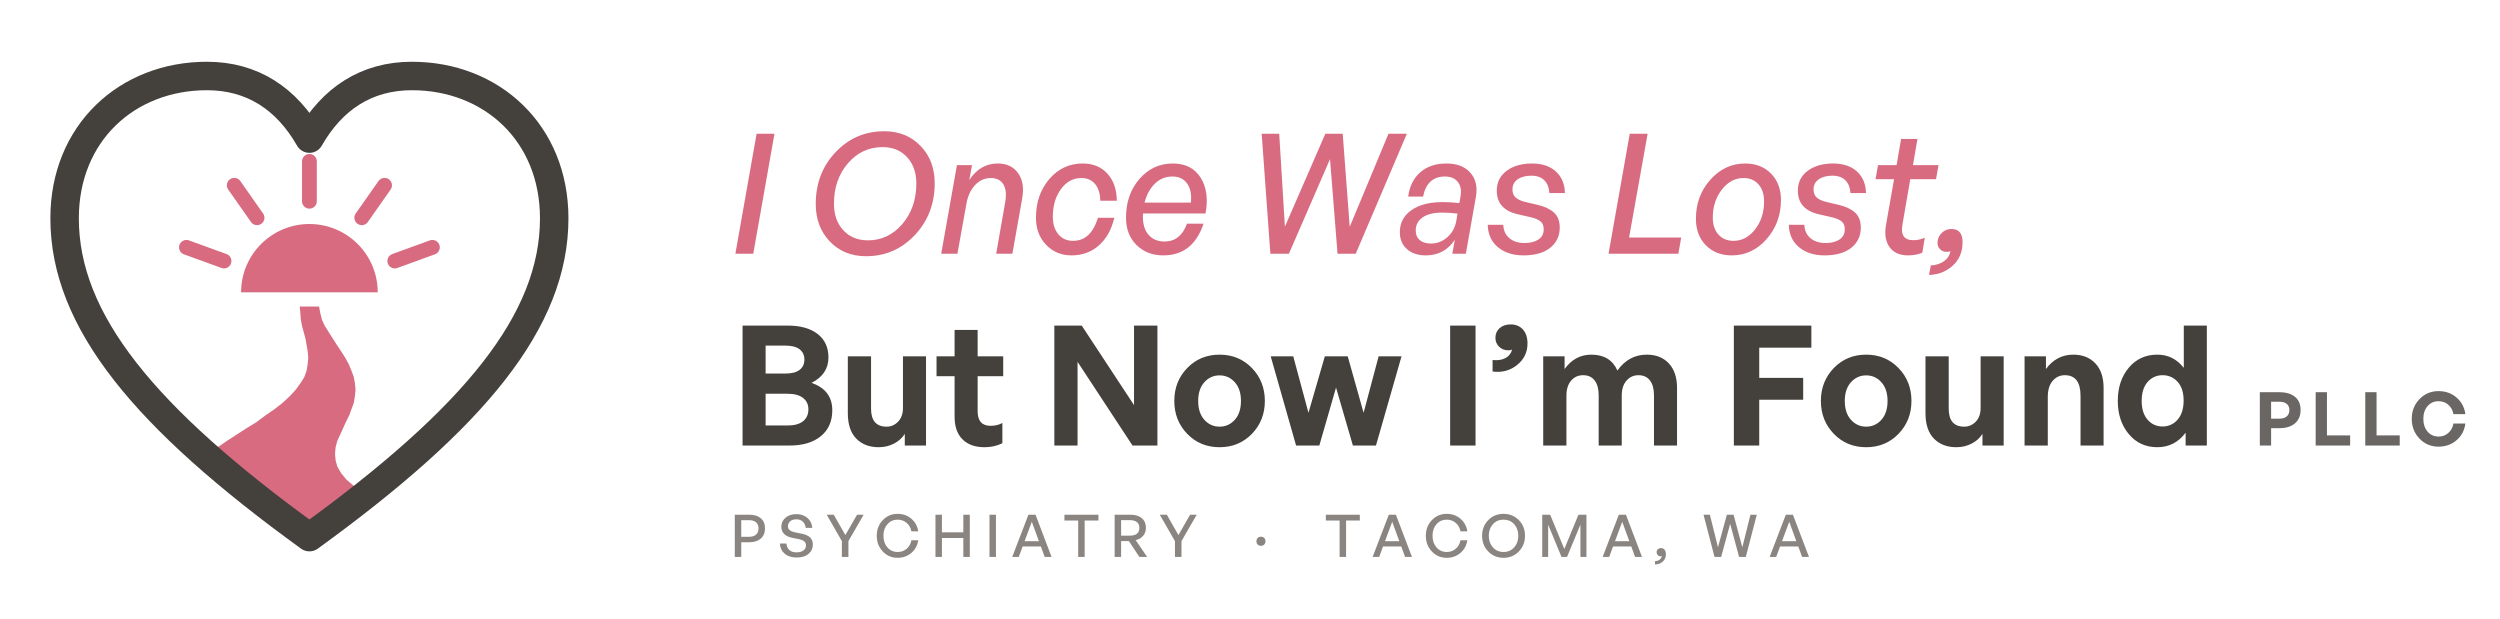
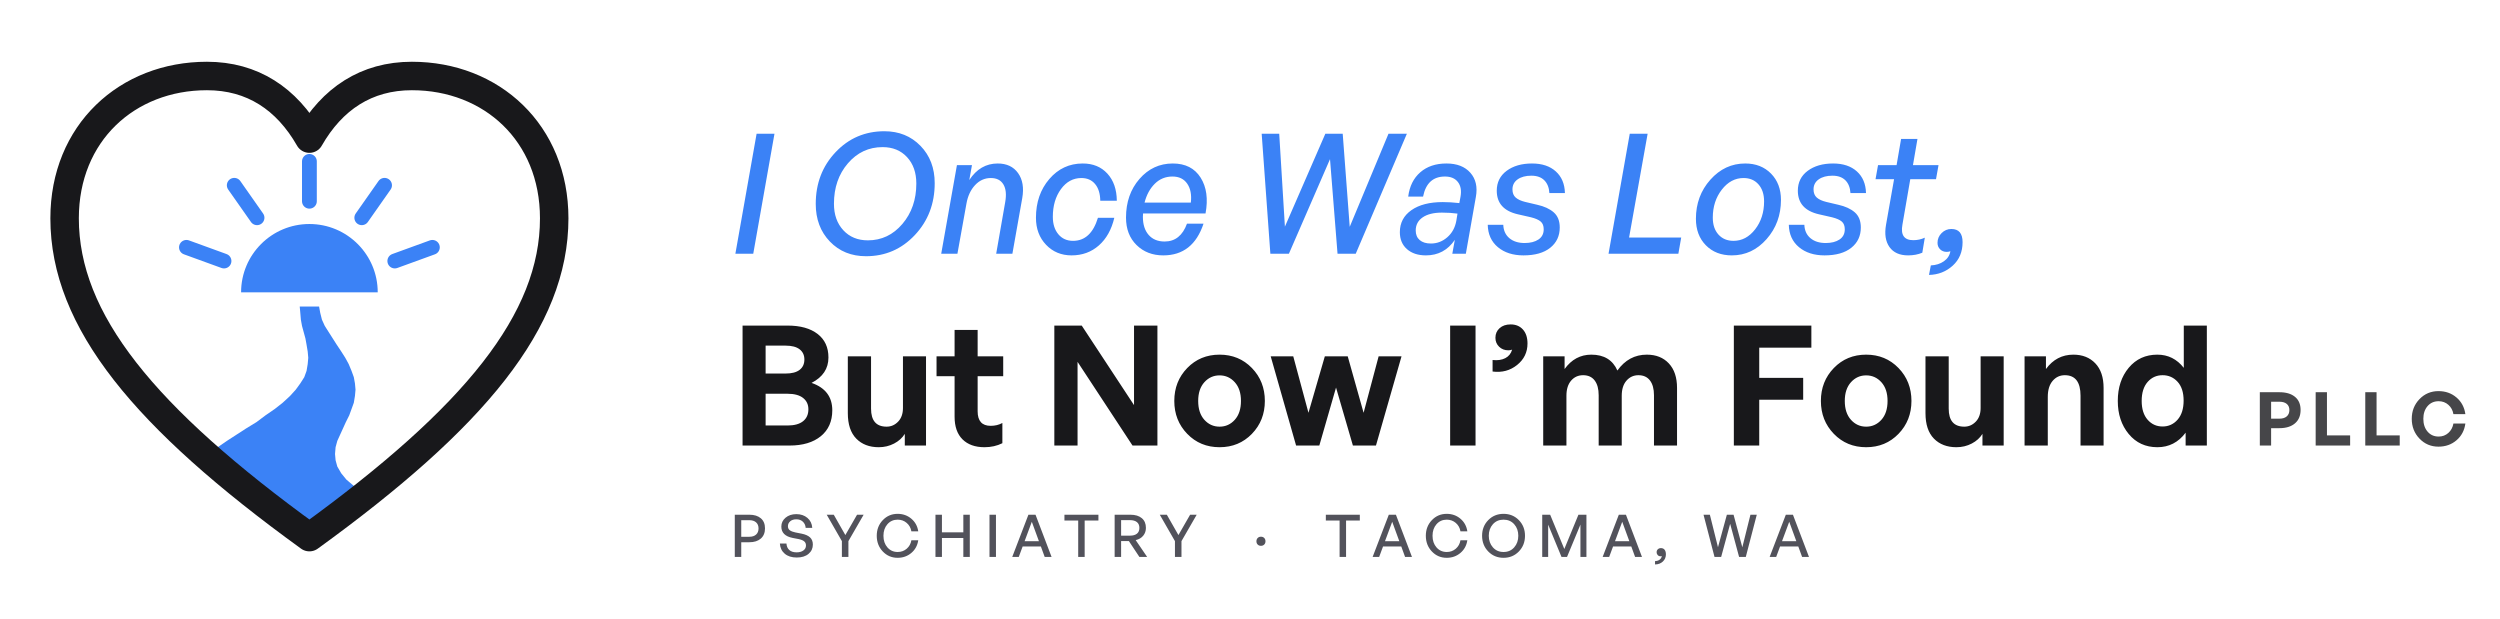
<svg xmlns="http://www.w3.org/2000/svg" viewBox="0 0 404 100" role="img" aria-label="I Once Was Lost, But Now I'm Found, PLLC">
  <g transform="translate(4 4) scale(0.92)">
    <g>
      <defs>
        <clipPath id="hc">
          <path d="M50 90 C21 69 7 52 7 34 C7 19 18 9 32 9 C40 9 46 13 50 20 C54 13 60 9 68 9 C82 9 93 19 93 34 C93 52 79 69 50 90 Z" />
        </clipPath>
      </defs>
-       <path d="M38 47 A12 12 0 0 1 62 47 Z" fill="#d86b80" />
-       <g stroke="#d86b80" stroke-width="2.6" stroke-linecap="round">
+       <path d="M38 47 A12 12 0 0 1 62 47 Z" fill="#3b82f6" />
+       <g stroke="#3b82f6" stroke-width="2.6" stroke-linecap="round">
        <line x1="35.0" y1="41.5" x2="28.4" y2="39.1" />
        <line x1="40.8" y1="33.9" x2="36.8" y2="28.2" />
        <line x1="50.0" y1="31.0" x2="50.0" y2="24.0" />
        <line x1="59.2" y1="33.9" x2="63.2" y2="28.2" />
        <line x1="65.0" y1="41.5" x2="71.6" y2="39.1" />
      </g>
      <g clip-path="url(#hc)">
-         <path d="M48.3 49.5 L48.4 50.6 L48.5 51.8 L48.7 52.9 L49.0 54.0 L49.3 55.1 L49.5 56.2 L49.7 57.4 L49.8 58.5 L49.7 59.6 L49.5 60.8 L49.1 61.9 L48.4 63.0 L47.6 64.1 L46.6 65.2 L45.3 66.4 L43.9 67.5 L42.3 68.6 L40.7 69.8 L38.9 70.9 L37.2 72.0 L35.5 73.1 L33.9 74.2 L32.4 75.4 L31.0 76.5 L30.0 77.6 L29.1 78.8 L28.5 79.9 L28.2 81.0 L28.2 82.1 L28.4 83.2 L28.9 84.4 L29.6 85.5 L30.4 86.6 L31.3 87.8 L32.2 88.9 L33.1 90.0 L33.9 91.1 L34.4 92.2 L34.8 93.4 L34.8 94.5 L86.2 94.5 L84.1 93.4 L81.8 92.2 L79.3 91.1 L76.6 90.0 L73.9 88.9 L71.1 87.8 L68.4 86.6 L65.8 85.5 L63.4 84.4 L61.3 83.2 L59.4 82.1 L57.8 81.0 L56.5 79.9 L55.6 78.8 L54.9 77.6 L54.6 76.5 L54.5 75.4 L54.6 74.2 L54.9 73.1 L55.4 72.0 L55.9 70.9 L56.4 69.8 L57.0 68.6 L57.4 67.5 L57.8 66.4 L58.0 65.2 L58.1 64.1 L58.0 63.0 L57.8 61.9 L57.4 60.8 L56.9 59.6 L56.3 58.5 L55.6 57.4 L54.8 56.2 L54.1 55.1 L53.4 54.0 L52.7 52.9 L52.2 51.8 L51.9 50.6 L51.7 49.5 Z" fill="#d86b80" />
+         <path d="M48.3 49.5 L48.4 50.6 L48.5 51.8 L48.7 52.9 L49.0 54.0 L49.3 55.1 L49.5 56.2 L49.7 57.4 L49.8 58.5 L49.7 59.6 L49.5 60.8 L49.1 61.9 L48.4 63.0 L47.6 64.1 L46.6 65.2 L45.3 66.4 L43.9 67.5 L42.3 68.6 L40.7 69.8 L38.9 70.9 L37.2 72.0 L35.5 73.1 L33.9 74.2 L32.4 75.4 L31.0 76.5 L30.0 77.6 L29.1 78.8 L28.5 79.9 L28.2 81.0 L28.2 82.1 L28.4 83.2 L28.9 84.4 L29.6 85.5 L30.4 86.6 L31.3 87.8 L32.2 88.9 L33.1 90.0 L33.9 91.1 L34.4 92.2 L34.8 93.4 L34.8 94.5 L86.2 94.5 L84.1 93.4 L81.8 92.2 L79.3 91.1 L76.6 90.0 L73.9 88.9 L71.1 87.8 L68.4 86.6 L65.8 85.5 L63.4 84.4 L61.3 83.2 L59.4 82.1 L57.8 81.0 L56.5 79.9 L55.6 78.8 L54.9 77.6 L54.6 76.5 L54.5 75.4 L54.6 74.2 L54.9 73.1 L55.4 72.0 L55.9 70.9 L56.4 69.8 L57.0 68.6 L57.4 67.5 L57.8 66.4 L58.0 65.2 L58.1 64.1 L58.0 63.0 L57.8 61.9 L57.4 60.8 L56.9 59.6 L56.3 58.5 L55.6 57.4 L54.8 56.2 L54.1 55.1 L53.4 54.0 L52.7 52.9 L52.2 51.8 L51.9 50.6 L51.7 49.5 Z" fill="#3b82f6" />
      </g>
-       <path d="M50 90 C21 69 7 52 7 34 C7 19 18 9 32 9 C40 9 46 13 50 20 C54 13 60 9 68 9 C82 9 93 19 93 34 C93 52 79 69 50 90 Z" fill="none" stroke="#44403c" stroke-width="5" stroke-linejoin="round" />
+       <path d="M50 90 C21 69 7 52 7 34 C7 19 18 9 32 9 C40 9 46 13 50 20 C54 13 60 9 68 9 C82 9 93 19 93 34 C93 52 79 69 50 90 Z" fill="none" stroke="#18181b" stroke-width="5" stroke-linejoin="round" />
    </g>
  </g>
-   <path d="M121.726 41.0H118.837L122.266 21.614H125.155Z  M139.951 41.405Q136.387 41.405 134.106 39.029Q131.824 36.653 131.824 32.954Q131.824 27.986 135.023 24.598Q138.223 21.209 142.921 21.209Q146.458 21.209 148.753 23.572Q151.048 25.934 151.048 29.606Q151.048 34.574 147.835 37.989Q144.622 41.405 139.951 41.405ZM140.248 38.84Q143.569 38.84 145.823 36.194Q148.078 33.548 148.078 29.66Q148.078 27.014 146.579 25.394Q145.081 23.774 142.624 23.774Q139.276 23.774 137.022 26.393Q134.767 29.012 134.767 32.927Q134.767 35.573 136.279 37.207Q137.791 38.84 140.248 38.84Z M156.178 32.9 154.72 41.0H152.101L154.639 26.69H157.069L156.637 29.093Q158.392 26.42 161.227 26.42Q163.414 26.42 164.521 27.973Q165.628 29.525 165.196 32.009L163.603 41.0H160.984L162.442 32.657Q162.766 30.821 162.145 29.795Q161.524 28.769 160.12 28.769Q158.635 28.769 157.568 29.916Q156.502 31.064 156.178 32.9Z M173.161 41.27Q170.677 41.27 169.043 39.556Q167.41 37.841 167.41 35.195Q167.41 31.442 169.57 28.931Q171.73 26.42 174.97 26.42Q177.454 26.42 178.952 28.053Q180.451 29.687 180.478 32.441H177.805Q177.778 30.713 176.968 29.741Q176.158 28.769 174.754 28.769Q172.756 28.769 171.447 30.564Q170.137 32.36 170.137 35.033Q170.137 36.788 171.028 37.855Q171.919 38.921 173.404 38.921Q176.293 38.921 177.427 35.195H180.073Q179.398 38.057 177.575 39.663Q175.753 41.27 173.161 41.27Z M187.984 41.27Q185.365 41.27 183.664 39.596Q181.963 37.922 181.963 35.168Q181.963 31.415 184.137 28.918Q186.31 26.42 189.523 26.42Q192.574 26.42 194.018 28.702Q195.463 30.983 194.815 34.493H184.717Q184.69 34.655 184.69 35.033Q184.69 36.896 185.621 37.962Q186.553 39.029 188.2 39.029Q190.765 39.029 191.818 36.14H194.491Q192.79 41.27 187.984 41.27ZM189.469 28.526Q187.795 28.526 186.62 29.687Q185.446 30.848 184.96 32.738H192.439Q192.655 30.848 191.858 29.687Q191.062 28.526 189.469 28.526Z  M216.145 41.0 214.93 25.718 208.288 41.0H205.291L203.887 21.614H206.722L207.64 36.626L214.174 21.614H216.982L218.116 36.653L224.38 21.614H227.35L219.088 41.0Z M234.694 41.0 235.099 38.759Q233.398 41.27 230.428 41.27Q228.511 41.27 227.363 40.258Q226.216 39.245 226.216 37.517Q226.216 35.276 228.079 33.966Q229.942 32.657 233.155 32.657Q234.397 32.657 235.828 32.819L236.017 31.793Q236.287 30.308 235.598 29.417Q234.91 28.526 233.506 28.526Q230.617 28.526 229.969 31.766H227.566Q227.89 29.255 229.523 27.838Q231.157 26.42 233.749 26.42Q236.287 26.42 237.61 27.919Q238.933 29.417 238.501 31.82L236.881 41.0ZM228.781 37.247Q228.781 38.246 229.429 38.8Q230.077 39.353 231.238 39.353Q232.723 39.353 233.884 38.341Q235.045 37.328 235.342 35.681L235.531 34.52Q234.343 34.358 233.02 34.358Q231.022 34.358 229.901 35.127Q228.781 35.897 228.781 37.247Z M252.055 36.761Q252.055 38.813 250.516 40.041Q248.977 41.27 246.196 41.27Q243.658 41.27 242.065 39.947Q240.472 38.624 240.418 36.329H242.929Q242.983 37.706 243.914 38.489Q244.846 39.272 246.385 39.272Q247.762 39.272 248.612 38.705Q249.463 38.138 249.463 37.058Q249.463 36.221 248.977 35.803Q248.491 35.384 247.411 35.114L245.278 34.628Q241.876 33.845 241.876 30.821Q241.876 28.796 243.469 27.608Q245.062 26.42 247.573 26.42Q250.003 26.42 251.42 27.703Q252.838 28.985 252.892 31.199H250.381Q250.3 29.876 249.557 29.133Q248.815 28.391 247.465 28.391Q246.088 28.391 245.251 28.985Q244.414 29.579 244.414 30.605Q244.414 31.469 244.94 31.928Q245.467 32.387 246.466 32.63L248.41 33.089Q250.111 33.467 251.083 34.317Q252.055 35.168 252.055 36.761Z  M271.225 41.0H259.939L263.368 21.614H266.257L263.26 38.381H271.684Z M279.865 41.27Q277.273 41.27 275.666 39.636Q274.06 38.003 274.06 35.357Q274.06 31.658 276.395 29.039Q278.731 26.42 282.025 26.42Q284.59 26.42 286.197 28.053Q287.803 29.687 287.803 32.306Q287.803 36.005 285.481 38.638Q283.159 41.27 279.865 41.27ZM280.135 38.921Q282.187 38.921 283.631 37.058Q285.076 35.195 285.076 32.549Q285.076 30.821 284.171 29.795Q283.267 28.769 281.755 28.769Q279.703 28.769 278.245 30.645Q276.787 32.522 276.787 35.168Q276.787 36.896 277.705 37.909Q278.623 38.921 280.135 38.921Z M300.709 36.761Q300.709 38.813 299.17 40.041Q297.631 41.27 294.85 41.27Q292.312 41.27 290.719 39.947Q289.126 38.624 289.072 36.329H291.583Q291.637 37.706 292.568 38.489Q293.5 39.272 295.039 39.272Q296.416 39.272 297.266 38.705Q298.117 38.138 298.117 37.058Q298.117 36.221 297.631 35.803Q297.145 35.384 296.065 35.114L293.932 34.628Q290.53 33.845 290.53 30.821Q290.53 28.796 292.123 27.608Q293.716 26.42 296.227 26.42Q298.657 26.42 300.074 27.703Q301.492 28.985 301.546 31.199H299.035Q298.954 29.876 298.212 29.133Q297.469 28.391 296.119 28.391Q294.742 28.391 293.905 28.985Q293.068 29.579 293.068 30.605Q293.068 31.469 293.594 31.928Q294.121 32.387 295.12 32.63L297.064 33.089Q298.765 33.467 299.737 34.317Q300.709 35.168 300.709 36.761Z M311.05 38.408 310.645 40.838Q309.619 41.27 308.35 41.27Q306.298 41.27 305.339 39.92Q304.381 38.57 304.786 36.302L306.082 28.958H303.085L303.49 26.69H306.487L307.216 22.451H309.862L309.133 26.69H313.264L312.859 28.958H308.701L307.432 36.302Q306.973 38.813 309.187 38.813Q310.186 38.813 311.05 38.408Z M317.152 39.137Q317.152 41.486 315.559 42.93Q313.966 44.375 311.725 44.429L312.022 42.89Q313.264 42.836 314.142 42.215Q315.019 41.594 315.181 40.595Q314.938 40.703 314.587 40.703Q313.939 40.703 313.52 40.285Q313.102 39.866 313.102 39.245Q313.102 38.327 313.764 37.665Q314.425 37.004 315.343 37.004Q317.152 37.004 317.152 39.137Z" fill="#d86b80" />
-   <path d="M134.497 66.303Q134.497 68.976 132.648 70.488Q130.798 72.0 127.585 72.0H119.998V52.614H127.288Q130.366 52.614 132.121 53.964Q133.876 55.314 133.876 57.771Q133.876 60.471 131.149 61.875Q134.497 63.036 134.497 66.303ZM126.964 55.854H123.724V60.363H126.964Q128.449 60.363 129.219 59.769Q129.988 59.175 129.988 58.095Q129.988 57.042 129.219 56.448Q128.449 55.854 126.964 55.854ZM127.261 63.63H123.724V68.76H127.261Q128.908 68.76 129.772 68.072Q130.636 67.383 130.636 66.141Q130.636 64.98 129.772 64.305Q128.908 63.63 127.261 63.63Z M145.918 65.925V57.582H149.644V72.0H146.215V70.11Q145.621 71.082 144.487 71.676Q143.353 72.27 142.003 72.27Q139.735 72.27 138.371 70.88Q137.008 69.489 137.008 66.762V57.582H140.761V66.033Q140.761 68.949 143.272 68.949Q144.352 68.949 145.135 68.139Q145.918 67.329 145.918 65.925Z M161.983 68.355V71.622Q160.687 72.27 159.094 72.27Q156.826 72.27 155.543 71.001Q154.261 69.732 154.261 67.329V60.795H151.345V57.582H154.261V53.316H157.987V57.582H162.118V60.795H157.987V66.465Q157.987 68.814 160.093 68.814Q161.146 68.814 161.983 68.355Z  M183.016 72.0 174.133 58.473V72.0H170.38V52.614H174.808L183.259 65.466V52.614H187.039V72.0Z M202.308 70.11Q200.215 72.27 197.083 72.27Q193.951 72.27 191.858 70.11Q189.766 67.95 189.766 64.791Q189.766 61.632 191.858 59.472Q193.951 57.312 197.083 57.312Q200.215 57.312 202.308 59.472Q204.4 61.632 204.4 64.791Q204.4 67.95 202.308 70.11ZM200.539 64.791Q200.539 62.874 199.54 61.767Q198.541 60.66 197.083 60.66Q195.625 60.66 194.626 61.767Q193.627 62.874 193.627 64.791Q193.627 66.735 194.626 67.842Q195.625 68.949 197.083 68.949Q198.541 68.949 199.54 67.842Q200.539 66.735 200.539 64.791Z M218.629 72.0 215.902 62.631 213.202 72.0H209.449L205.345 57.582H208.99L211.447 66.708L214.093 57.582H217.792L220.357 66.708L222.787 57.582H226.486L222.355 72.0Z  M238.447 72.0H234.343V52.614H238.447Z M246.844 55.503Q246.844 57.636 245.157 58.986Q243.469 60.336 241.201 60.039V58.176Q242.416 58.311 243.253 57.879Q244.09 57.447 244.36 56.502Q244.063 56.61 243.739 56.61Q242.848 56.61 242.254 56.029Q241.66 55.449 241.66 54.585Q241.66 53.64 242.335 53.032Q243.01 52.425 244.117 52.425Q245.359 52.425 246.102 53.248Q246.844 54.072 246.844 55.503Z M253.135 72.0H249.382V57.582H252.838V59.634Q254.512 57.312 257.158 57.312Q260.236 57.312 261.37 59.877Q263.206 57.312 266.122 57.312Q268.363 57.312 269.686 58.73Q271.009 60.147 271.009 62.685V72.0H267.283V63.873Q267.283 62.334 266.635 61.484Q265.987 60.633 264.772 60.633Q263.611 60.633 262.841 61.511Q262.072 62.388 262.072 63.954V72.0H258.346V63.873Q258.346 62.334 257.698 61.484Q257.05 60.633 255.835 60.633Q254.647 60.633 253.891 61.511Q253.135 62.388 253.135 63.954Z  M284.293 72.0H280.189V52.614H292.717V56.178H284.293V61.065H291.394V64.602H284.293Z M306.798 70.11Q304.705 72.27 301.573 72.27Q298.441 72.27 296.348 70.11Q294.256 67.95 294.256 64.791Q294.256 61.632 296.348 59.472Q298.441 57.312 301.573 57.312Q304.705 57.312 306.798 59.472Q308.89 61.632 308.89 64.791Q308.89 67.95 306.798 70.11ZM305.029 64.791Q305.029 62.874 304.03 61.767Q303.031 60.66 301.573 60.66Q300.115 60.66 299.116 61.767Q298.117 62.874 298.117 64.791Q298.117 66.735 299.116 67.842Q300.115 68.949 301.573 68.949Q303.031 68.949 304.03 67.842Q305.029 66.735 305.029 64.791Z M320.068 65.925V57.582H323.794V72.0H320.365V70.11Q319.771 71.082 318.637 71.676Q317.503 72.27 316.153 72.27Q313.885 72.27 312.521 70.88Q311.158 69.489 311.158 66.762V57.582H314.911V66.033Q314.911 68.949 317.422 68.949Q318.502 68.949 319.285 68.139Q320.068 67.329 320.068 65.925Z M330.922 64.143V72.0H327.169V57.582H330.625V59.634Q332.326 57.312 335.053 57.312Q337.267 57.312 338.603 58.716Q339.94 60.12 339.94 62.685V72.0H336.214V63.954Q336.214 60.633 333.676 60.633Q332.488 60.633 331.705 61.551Q330.922 62.469 330.922 64.143Z M342.235 64.791Q342.235 61.551 344.003 59.431Q345.772 57.312 348.634 57.312Q351.226 57.312 352.9 59.445V52.614H356.626V72.0H353.197V69.921Q351.442 72.27 348.634 72.27Q345.772 72.27 344.003 70.137Q342.235 68.004 342.235 64.791ZM346.096 64.791Q346.096 66.735 347.054 67.828Q348.013 68.922 349.471 68.922Q350.929 68.922 351.901 67.815Q352.873 66.708 352.873 64.737Q352.873 62.766 351.901 61.7Q350.929 60.633 349.471 60.633Q348.013 60.633 347.054 61.727Q346.096 62.82 346.096 64.791Z" fill="#44403c" />
-   <path d="M368.368 69.192H367.012V72.0H365.188V63.384H368.368Q369.964 63.384 370.87 64.128Q371.776 64.872 371.776 66.252Q371.776 67.644 370.864 68.418Q369.952 69.192 368.368 69.192ZM368.356 64.92H367.012V67.656H368.356Q369.124 67.656 369.544 67.284Q369.964 66.912 369.964 66.264Q369.964 65.628 369.544 65.274Q369.124 64.92 368.356 64.92Z M379.78 72.0H374.212V63.384H376.036V70.356H379.78Z M387.796 72.0H382.228V63.384H384.052V70.356H387.796Z M394.06 72.18Q392.236 72.18 390.988 70.878Q389.74 69.576 389.74 67.68Q389.74 65.796 390.988 64.5Q392.236 63.204 394.06 63.204Q395.764 63.204 396.97 64.236Q398.176 65.268 398.404 66.924H396.472Q396.316 66.0 395.656 65.418Q394.996 64.836 394.084 64.836Q392.98 64.836 392.296 65.628Q391.612 66.42 391.612 67.68Q391.612 68.952 392.296 69.75Q392.98 70.548 394.084 70.548Q394.996 70.548 395.65 69.966Q396.304 69.384 396.472 68.448H398.404Q398.176 70.116 396.97 71.148Q395.764 72.18 394.06 72.18Z" fill="#44403c" opacity=".8" />
-   <path d="M121.106 87.625H119.786V90.0H118.741V83.179H121.106Q122.275 83.179 122.95 83.754Q123.624 84.329 123.624 85.383Q123.624 86.447 122.945 87.036Q122.266 87.625 121.106 87.625ZM121.097 84.062H119.786V86.742H121.097Q121.79 86.742 122.185 86.385Q122.579 86.029 122.579 85.392Q122.579 84.766 122.185 84.414Q121.79 84.062 121.097 84.062Z M131.357 88.005Q131.357 88.917 130.658 89.506Q129.96 90.095 128.754 90.095Q127.537 90.095 126.816 89.482Q126.094 88.87 126.027 87.834H127.091Q127.129 88.499 127.547 88.879Q127.965 89.259 128.734 89.259Q129.399 89.259 129.822 88.96Q130.245 88.66 130.245 88.147Q130.245 87.73 129.969 87.492Q129.694 87.255 129.086 87.121L128.098 86.931Q126.264 86.57 126.264 85.098Q126.264 84.234 126.948 83.659Q127.632 83.084 128.687 83.084Q129.761 83.084 130.478 83.692Q131.195 84.3 131.262 85.307H130.197Q130.15 84.689 129.742 84.305Q129.333 83.92 128.697 83.92Q128.06 83.92 127.694 84.243Q127.329 84.566 127.329 85.031Q127.329 85.478 127.647 85.701Q127.965 85.924 128.525 86.038L129.532 86.238Q130.445 86.418 130.901 86.841Q131.357 87.264 131.357 88.005Z M137.103 87.445V90.0H136.049V87.445L133.598 83.179H134.738L136.609 86.466L138.5 83.179H139.564Z M145.054 90.142Q143.63 90.142 142.656 89.117Q141.682 88.091 141.682 86.58Q141.682 85.079 142.656 84.058Q143.63 83.037 145.054 83.037Q146.337 83.037 147.268 83.82Q148.199 84.604 148.389 85.858H147.278Q147.135 85.031 146.522 84.504Q145.91 83.977 145.064 83.977Q144.057 83.977 143.411 84.709Q142.765 85.44 142.765 86.58Q142.765 87.73 143.411 88.466Q144.057 89.202 145.064 89.202Q145.91 89.202 146.522 88.675Q147.135 88.147 147.278 87.311H148.389Q148.199 88.575 147.268 89.359Q146.337 90.142 145.054 90.142Z M152.217 90.0H151.172V83.179H152.217V86.029H155.675V83.179H156.72V90.0H155.675V86.941H152.217Z M160.947 90.0H159.902V83.179H160.947Z M168.822 90.0 168.204 88.309H165.26L164.632 90.0H163.578L166.191 83.179H167.34L169.934 90.0ZM166.742 84.319 165.573 87.463H167.891Z M175.281 90.0H174.237V84.12H172.013V83.179H177.505V84.12H175.281Z M181.171 90.0H180.126V83.179H182.672Q183.85 83.179 184.515 83.735Q185.18 84.29 185.18 85.307Q185.18 86.038 184.743 86.571Q184.306 87.103 183.527 87.283L185.379 90.0H184.125L182.425 87.435H181.171ZM181.171 84.053V86.561H182.605Q183.337 86.561 183.731 86.243Q184.125 85.924 184.125 85.307Q184.125 84.699 183.731 84.376Q183.337 84.053 182.605 84.053Z M190.927 87.445V90.0H189.872V87.445L187.421 83.179H188.561L190.433 86.466L192.323 83.179H193.387Z   M204.501 87.473Q204.501 87.796 204.297 88Q204.092 88.204 203.769 88.204Q203.446 88.204 203.242 88Q203.038 87.796 203.038 87.473Q203.038 87.15 203.242 86.941Q203.446 86.732 203.769 86.732Q204.092 86.732 204.297 86.936Q204.501 87.141 204.501 87.473Z   M217.524 90.0H216.479V84.12H214.256V83.179H219.747V84.12H217.524Z M227.061 90.0 226.444 88.309H223.499L222.872 90.0H221.817L224.43 83.179H225.579L228.173 90.0ZM224.981 84.319 223.812 87.463H226.13Z M233.787 90.142Q232.362 90.142 231.388 89.117Q230.414 88.091 230.414 86.58Q230.414 85.079 231.388 84.058Q232.362 83.037 233.787 83.037Q235.069 83.037 236 83.82Q236.931 84.604 237.121 85.858H236.01Q235.867 85.031 235.255 84.504Q234.642 83.977 233.796 83.977Q232.789 83.977 232.143 84.709Q231.497 85.44 231.497 86.58Q231.497 87.73 232.143 88.466Q232.789 89.202 233.796 89.202Q234.642 89.202 235.255 88.675Q235.867 88.147 236.01 87.311H237.121Q236.931 88.575 236 89.359Q235.069 90.142 233.787 90.142Z M245.448 89.117Q244.455 90.142 242.973 90.142Q241.491 90.142 240.498 89.117Q239.505 88.091 239.505 86.58Q239.505 85.07 240.498 84.053Q241.491 83.037 242.973 83.037Q244.455 83.037 245.448 84.053Q246.44 85.07 246.44 86.58Q246.44 88.091 245.448 89.117ZM241.249 88.451Q241.909 89.202 242.973 89.202Q244.037 89.202 244.697 88.451Q245.357 87.701 245.357 86.58Q245.357 85.459 244.697 84.718Q244.037 83.977 242.973 83.977Q241.909 83.977 241.249 84.718Q240.588 85.459 240.588 86.58Q240.588 87.701 241.249 88.451Z M252.339 90.0 250.183 84.784V90.0H249.223V83.179H250.506L252.795 88.718L255.075 83.179H256.367V90.0H255.398V84.775L253.232 90.0Z M264.233 90.0 263.615 88.309H260.67L260.043 90.0H258.989L261.601 83.179H262.751L265.344 90.0ZM262.152 84.319 260.984 87.463H263.302Z M269.21 89.591Q269.21 90.275 268.721 90.741Q268.232 91.207 267.453 91.216V90.674Q267.909 90.665 268.203 90.437Q268.498 90.209 268.545 89.858Q268.431 89.895 268.336 89.895Q268.07 89.895 267.89 89.706Q267.709 89.516 267.709 89.249Q267.709 88.945 267.909 88.76Q268.108 88.575 268.403 88.575Q268.792 88.575 269.001 88.841Q269.21 89.107 269.21 89.591Z  M281.037 90.0 279.593 84.651 278.139 90.0H277.066L275.289 83.179H276.315L277.626 88.433L279.061 83.179H280.144L281.559 88.442L282.87 83.179H283.896L282.12 90.0Z M291.22 90.0 290.603 88.309H287.658L287.031 90.0H285.976L288.589 83.179H289.738L292.332 90.0ZM289.14 84.319 287.971 87.463H290.289Z" fill="#8a8580" />
+   <path d="M121.726 41.0H118.837L122.266 21.614H125.155Z  M139.951 41.405Q136.387 41.405 134.106 39.029Q131.824 36.653 131.824 32.954Q131.824 27.986 135.023 24.598Q138.223 21.209 142.921 21.209Q146.458 21.209 148.753 23.572Q151.048 25.934 151.048 29.606Q151.048 34.574 147.835 37.989Q144.622 41.405 139.951 41.405ZM140.248 38.84Q143.569 38.84 145.823 36.194Q148.078 33.548 148.078 29.66Q148.078 27.014 146.579 25.394Q145.081 23.774 142.624 23.774Q139.276 23.774 137.022 26.393Q134.767 29.012 134.767 32.927Q134.767 35.573 136.279 37.207Q137.791 38.84 140.248 38.84Z M156.178 32.9 154.72 41.0H152.101L154.639 26.69H157.069L156.637 29.093Q158.392 26.42 161.227 26.42Q163.414 26.42 164.521 27.973Q165.628 29.525 165.196 32.009L163.603 41.0H160.984L162.442 32.657Q162.766 30.821 162.145 29.795Q161.524 28.769 160.12 28.769Q158.635 28.769 157.568 29.916Q156.502 31.064 156.178 32.9Z M173.161 41.27Q170.677 41.27 169.043 39.556Q167.41 37.841 167.41 35.195Q167.41 31.442 169.57 28.931Q171.73 26.42 174.97 26.42Q177.454 26.42 178.952 28.053Q180.451 29.687 180.478 32.441H177.805Q177.778 30.713 176.968 29.741Q176.158 28.769 174.754 28.769Q172.756 28.769 171.447 30.564Q170.137 32.36 170.137 35.033Q170.137 36.788 171.028 37.855Q171.919 38.921 173.404 38.921Q176.293 38.921 177.427 35.195H180.073Q179.398 38.057 177.575 39.663Q175.753 41.27 173.161 41.27Z M187.984 41.27Q185.365 41.27 183.664 39.596Q181.963 37.922 181.963 35.168Q181.963 31.415 184.137 28.918Q186.31 26.42 189.523 26.42Q192.574 26.42 194.018 28.702Q195.463 30.983 194.815 34.493H184.717Q184.69 34.655 184.69 35.033Q184.69 36.896 185.621 37.962Q186.553 39.029 188.2 39.029Q190.765 39.029 191.818 36.14H194.491Q192.79 41.27 187.984 41.27ZM189.469 28.526Q187.795 28.526 186.62 29.687Q185.446 30.848 184.96 32.738H192.439Q192.655 30.848 191.858 29.687Q191.062 28.526 189.469 28.526Z  M216.145 41.0 214.93 25.718 208.288 41.0H205.291L203.887 21.614H206.722L207.64 36.626L214.174 21.614H216.982L218.116 36.653L224.38 21.614H227.35L219.088 41.0Z M234.694 41.0 235.099 38.759Q233.398 41.27 230.428 41.27Q228.511 41.27 227.363 40.258Q226.216 39.245 226.216 37.517Q226.216 35.276 228.079 33.966Q229.942 32.657 233.155 32.657Q234.397 32.657 235.828 32.819L236.017 31.793Q236.287 30.308 235.598 29.417Q234.91 28.526 233.506 28.526Q230.617 28.526 229.969 31.766H227.566Q227.89 29.255 229.523 27.838Q231.157 26.42 233.749 26.42Q236.287 26.42 237.61 27.919Q238.933 29.417 238.501 31.82L236.881 41.0ZM228.781 37.247Q228.781 38.246 229.429 38.8Q230.077 39.353 231.238 39.353Q232.723 39.353 233.884 38.341Q235.045 37.328 235.342 35.681L235.531 34.52Q234.343 34.358 233.02 34.358Q231.022 34.358 229.901 35.127Q228.781 35.897 228.781 37.247Z M252.055 36.761Q252.055 38.813 250.516 40.041Q248.977 41.27 246.196 41.27Q243.658 41.27 242.065 39.947Q240.472 38.624 240.418 36.329H242.929Q242.983 37.706 243.914 38.489Q244.846 39.272 246.385 39.272Q247.762 39.272 248.612 38.705Q249.463 38.138 249.463 37.058Q249.463 36.221 248.977 35.803Q248.491 35.384 247.411 35.114L245.278 34.628Q241.876 33.845 241.876 30.821Q241.876 28.796 243.469 27.608Q245.062 26.42 247.573 26.42Q250.003 26.42 251.42 27.703Q252.838 28.985 252.892 31.199H250.381Q250.3 29.876 249.557 29.133Q248.815 28.391 247.465 28.391Q246.088 28.391 245.251 28.985Q244.414 29.579 244.414 30.605Q244.414 31.469 244.94 31.928Q245.467 32.387 246.466 32.63L248.41 33.089Q250.111 33.467 251.083 34.317Q252.055 35.168 252.055 36.761Z  M271.225 41.0H259.939L263.368 21.614H266.257L263.26 38.381H271.684Z M279.865 41.27Q277.273 41.27 275.666 39.636Q274.06 38.003 274.06 35.357Q274.06 31.658 276.395 29.039Q278.731 26.42 282.025 26.42Q284.59 26.42 286.197 28.053Q287.803 29.687 287.803 32.306Q287.803 36.005 285.481 38.638Q283.159 41.27 279.865 41.27ZM280.135 38.921Q282.187 38.921 283.631 37.058Q285.076 35.195 285.076 32.549Q285.076 30.821 284.171 29.795Q283.267 28.769 281.755 28.769Q279.703 28.769 278.245 30.645Q276.787 32.522 276.787 35.168Q276.787 36.896 277.705 37.909Q278.623 38.921 280.135 38.921Z M300.709 36.761Q300.709 38.813 299.17 40.041Q297.631 41.27 294.85 41.27Q292.312 41.27 290.719 39.947Q289.126 38.624 289.072 36.329H291.583Q291.637 37.706 292.568 38.489Q293.5 39.272 295.039 39.272Q296.416 39.272 297.266 38.705Q298.117 38.138 298.117 37.058Q298.117 36.221 297.631 35.803Q297.145 35.384 296.065 35.114L293.932 34.628Q290.53 33.845 290.53 30.821Q290.53 28.796 292.123 27.608Q293.716 26.42 296.227 26.42Q298.657 26.42 300.074 27.703Q301.492 28.985 301.546 31.199H299.035Q298.954 29.876 298.212 29.133Q297.469 28.391 296.119 28.391Q294.742 28.391 293.905 28.985Q293.068 29.579 293.068 30.605Q293.068 31.469 293.594 31.928Q294.121 32.387 295.12 32.63L297.064 33.089Q298.765 33.467 299.737 34.317Q300.709 35.168 300.709 36.761Z M311.05 38.408 310.645 40.838Q309.619 41.27 308.35 41.27Q306.298 41.27 305.339 39.92Q304.381 38.57 304.786 36.302L306.082 28.958H303.085L303.49 26.69H306.487L307.216 22.451H309.862L309.133 26.69H313.264L312.859 28.958H308.701L307.432 36.302Q306.973 38.813 309.187 38.813Q310.186 38.813 311.05 38.408Z M317.152 39.137Q317.152 41.486 315.559 42.93Q313.966 44.375 311.725 44.429L312.022 42.89Q313.264 42.836 314.142 42.215Q315.019 41.594 315.181 40.595Q314.938 40.703 314.587 40.703Q313.939 40.703 313.52 40.285Q313.102 39.866 313.102 39.245Q313.102 38.327 313.764 37.665Q314.425 37.004 315.343 37.004Q317.152 37.004 317.152 39.137Z" fill="#3b82f6" />
+   <path d="M134.497 66.303Q134.497 68.976 132.648 70.488Q130.798 72.0 127.585 72.0H119.998V52.614H127.288Q130.366 52.614 132.121 53.964Q133.876 55.314 133.876 57.771Q133.876 60.471 131.149 61.875Q134.497 63.036 134.497 66.303ZM126.964 55.854H123.724V60.363H126.964Q128.449 60.363 129.219 59.769Q129.988 59.175 129.988 58.095Q129.988 57.042 129.219 56.448Q128.449 55.854 126.964 55.854ZM127.261 63.63H123.724V68.76H127.261Q128.908 68.76 129.772 68.072Q130.636 67.383 130.636 66.141Q130.636 64.98 129.772 64.305Q128.908 63.63 127.261 63.63Z M145.918 65.925V57.582H149.644V72.0H146.215V70.11Q145.621 71.082 144.487 71.676Q143.353 72.27 142.003 72.27Q139.735 72.27 138.371 70.88Q137.008 69.489 137.008 66.762V57.582H140.761V66.033Q140.761 68.949 143.272 68.949Q144.352 68.949 145.135 68.139Q145.918 67.329 145.918 65.925Z M161.983 68.355V71.622Q160.687 72.27 159.094 72.27Q156.826 72.27 155.543 71.001Q154.261 69.732 154.261 67.329V60.795H151.345V57.582H154.261V53.316H157.987V57.582H162.118V60.795H157.987V66.465Q157.987 68.814 160.093 68.814Q161.146 68.814 161.983 68.355Z  M183.016 72.0 174.133 58.473V72.0H170.38V52.614H174.808L183.259 65.466V52.614H187.039V72.0Z M202.308 70.11Q200.215 72.27 197.083 72.27Q193.951 72.27 191.858 70.11Q189.766 67.95 189.766 64.791Q189.766 61.632 191.858 59.472Q193.951 57.312 197.083 57.312Q200.215 57.312 202.308 59.472Q204.4 61.632 204.4 64.791Q204.4 67.95 202.308 70.11ZM200.539 64.791Q200.539 62.874 199.54 61.767Q198.541 60.66 197.083 60.66Q195.625 60.66 194.626 61.767Q193.627 62.874 193.627 64.791Q193.627 66.735 194.626 67.842Q195.625 68.949 197.083 68.949Q198.541 68.949 199.54 67.842Q200.539 66.735 200.539 64.791Z M218.629 72.0 215.902 62.631 213.202 72.0H209.449L205.345 57.582H208.99L211.447 66.708L214.093 57.582H217.792L220.357 66.708L222.787 57.582H226.486L222.355 72.0Z  M238.447 72.0H234.343V52.614H238.447Z M246.844 55.503Q246.844 57.636 245.157 58.986Q243.469 60.336 241.201 60.039V58.176Q242.416 58.311 243.253 57.879Q244.09 57.447 244.36 56.502Q244.063 56.61 243.739 56.61Q242.848 56.61 242.254 56.029Q241.66 55.449 241.66 54.585Q241.66 53.64 242.335 53.032Q243.01 52.425 244.117 52.425Q245.359 52.425 246.102 53.248Q246.844 54.072 246.844 55.503Z M253.135 72.0H249.382V57.582H252.838V59.634Q254.512 57.312 257.158 57.312Q260.236 57.312 261.37 59.877Q263.206 57.312 266.122 57.312Q268.363 57.312 269.686 58.73Q271.009 60.147 271.009 62.685V72.0H267.283V63.873Q267.283 62.334 266.635 61.484Q265.987 60.633 264.772 60.633Q263.611 60.633 262.841 61.511Q262.072 62.388 262.072 63.954V72.0H258.346V63.873Q258.346 62.334 257.698 61.484Q257.05 60.633 255.835 60.633Q254.647 60.633 253.891 61.511Q253.135 62.388 253.135 63.954Z  M284.293 72.0H280.189V52.614H292.717V56.178H284.293V61.065H291.394V64.602H284.293Z M306.798 70.11Q304.705 72.27 301.573 72.27Q298.441 72.27 296.348 70.11Q294.256 67.95 294.256 64.791Q294.256 61.632 296.348 59.472Q298.441 57.312 301.573 57.312Q304.705 57.312 306.798 59.472Q308.89 61.632 308.89 64.791Q308.89 67.95 306.798 70.11ZM305.029 64.791Q305.029 62.874 304.03 61.767Q303.031 60.66 301.573 60.66Q300.115 60.66 299.116 61.767Q298.117 62.874 298.117 64.791Q298.117 66.735 299.116 67.842Q300.115 68.949 301.573 68.949Q303.031 68.949 304.03 67.842Q305.029 66.735 305.029 64.791Z M320.068 65.925V57.582H323.794V72.0H320.365V70.11Q319.771 71.082 318.637 71.676Q317.503 72.27 316.153 72.27Q313.885 72.27 312.521 70.88Q311.158 69.489 311.158 66.762V57.582H314.911V66.033Q314.911 68.949 317.422 68.949Q318.502 68.949 319.285 68.139Q320.068 67.329 320.068 65.925Z M330.922 64.143V72.0H327.169V57.582H330.625V59.634Q332.326 57.312 335.053 57.312Q337.267 57.312 338.603 58.716Q339.94 60.12 339.94 62.685V72.0H336.214V63.954Q336.214 60.633 333.676 60.633Q332.488 60.633 331.705 61.551Q330.922 62.469 330.922 64.143Z M342.235 64.791Q342.235 61.551 344.003 59.431Q345.772 57.312 348.634 57.312Q351.226 57.312 352.9 59.445V52.614H356.626V72.0H353.197V69.921Q351.442 72.27 348.634 72.27Q345.772 72.27 344.003 70.137Q342.235 68.004 342.235 64.791ZM346.096 64.791Q346.096 66.735 347.054 67.828Q348.013 68.922 349.471 68.922Q350.929 68.922 351.901 67.815Q352.873 66.708 352.873 64.737Q352.873 62.766 351.901 61.7Q350.929 60.633 349.471 60.633Q348.013 60.633 347.054 61.727Q346.096 62.82 346.096 64.791Z" fill="#18181b" />
+   <path d="M368.368 69.192H367.012V72.0H365.188V63.384H368.368Q369.964 63.384 370.87 64.128Q371.776 64.872 371.776 66.252Q371.776 67.644 370.864 68.418Q369.952 69.192 368.368 69.192ZM368.356 64.92H367.012V67.656H368.356Q369.124 67.656 369.544 67.284Q369.964 66.912 369.964 66.264Q369.964 65.628 369.544 65.274Q369.124 64.92 368.356 64.92Z M379.78 72.0H374.212V63.384H376.036V70.356H379.78Z M387.796 72.0H382.228V63.384H384.052V70.356H387.796Z M394.06 72.18Q392.236 72.18 390.988 70.878Q389.74 69.576 389.74 67.68Q389.74 65.796 390.988 64.5Q392.236 63.204 394.06 63.204Q395.764 63.204 396.97 64.236Q398.176 65.268 398.404 66.924H396.472Q396.316 66.0 395.656 65.418Q394.996 64.836 394.084 64.836Q392.98 64.836 392.296 65.628Q391.612 66.42 391.612 67.68Q391.612 68.952 392.296 69.75Q392.98 70.548 394.084 70.548Q394.996 70.548 395.65 69.966Q396.304 69.384 396.472 68.448H398.404Q398.176 70.116 396.97 71.148Q395.764 72.18 394.06 72.18Z" fill="#18181b" opacity=".8" />
+   <path d="M121.106 87.625H119.786V90.0H118.741V83.179H121.106Q122.275 83.179 122.95 83.754Q123.624 84.329 123.624 85.383Q123.624 86.447 122.945 87.036Q122.266 87.625 121.106 87.625ZM121.097 84.062H119.786V86.742H121.097Q121.79 86.742 122.185 86.385Q122.579 86.029 122.579 85.392Q122.579 84.766 122.185 84.414Q121.79 84.062 121.097 84.062Z M131.357 88.005Q131.357 88.917 130.658 89.506Q129.96 90.095 128.754 90.095Q127.537 90.095 126.816 89.482Q126.094 88.87 126.027 87.834H127.091Q127.129 88.499 127.547 88.879Q127.965 89.259 128.734 89.259Q129.399 89.259 129.822 88.96Q130.245 88.66 130.245 88.147Q130.245 87.73 129.969 87.492Q129.694 87.255 129.086 87.121L128.098 86.931Q126.264 86.57 126.264 85.098Q126.264 84.234 126.948 83.659Q127.632 83.084 128.687 83.084Q129.761 83.084 130.478 83.692Q131.195 84.3 131.262 85.307H130.197Q130.15 84.689 129.742 84.305Q129.333 83.92 128.697 83.92Q128.06 83.92 127.694 84.243Q127.329 84.566 127.329 85.031Q127.329 85.478 127.647 85.701Q127.965 85.924 128.525 86.038L129.532 86.238Q130.445 86.418 130.901 86.841Q131.357 87.264 131.357 88.005Z M137.103 87.445V90.0H136.049V87.445L133.598 83.179H134.738L136.609 86.466L138.5 83.179H139.564Z M145.054 90.142Q143.63 90.142 142.656 89.117Q141.682 88.091 141.682 86.58Q141.682 85.079 142.656 84.058Q143.63 83.037 145.054 83.037Q146.337 83.037 147.268 83.82Q148.199 84.604 148.389 85.858H147.278Q147.135 85.031 146.522 84.504Q145.91 83.977 145.064 83.977Q144.057 83.977 143.411 84.709Q142.765 85.44 142.765 86.58Q142.765 87.73 143.411 88.466Q144.057 89.202 145.064 89.202Q145.91 89.202 146.522 88.675Q147.135 88.147 147.278 87.311H148.389Q148.199 88.575 147.268 89.359Q146.337 90.142 145.054 90.142Z M152.217 90.0H151.172V83.179H152.217V86.029H155.675V83.179H156.72V90.0H155.675V86.941H152.217Z M160.947 90.0H159.902V83.179H160.947Z M168.822 90.0 168.204 88.309H165.26L164.632 90.0H163.578L166.191 83.179H167.34L169.934 90.0ZM166.742 84.319 165.573 87.463H167.891Z M175.281 90.0H174.237V84.12H172.013V83.179H177.505V84.12H175.281Z M181.171 90.0H180.126V83.179H182.672Q183.85 83.179 184.515 83.735Q185.18 84.29 185.18 85.307Q185.18 86.038 184.743 86.571Q184.306 87.103 183.527 87.283L185.379 90.0H184.125L182.425 87.435H181.171ZM181.171 84.053V86.561H182.605Q183.337 86.561 183.731 86.243Q184.125 85.924 184.125 85.307Q184.125 84.699 183.731 84.376Q183.337 84.053 182.605 84.053Z M190.927 87.445V90.0H189.872V87.445L187.421 83.179H188.561L190.433 86.466L192.323 83.179H193.387Z   M204.501 87.473Q204.501 87.796 204.297 88Q204.092 88.204 203.769 88.204Q203.446 88.204 203.242 88Q203.038 87.796 203.038 87.473Q203.038 87.15 203.242 86.941Q203.446 86.732 203.769 86.732Q204.092 86.732 204.297 86.936Q204.501 87.141 204.501 87.473Z   M217.524 90.0H216.479V84.12H214.256V83.179H219.747V84.12H217.524Z M227.061 90.0 226.444 88.309H223.499L222.872 90.0H221.817L224.43 83.179H225.579L228.173 90.0ZM224.981 84.319 223.812 87.463H226.13Z M233.787 90.142Q232.362 90.142 231.388 89.117Q230.414 88.091 230.414 86.58Q230.414 85.079 231.388 84.058Q232.362 83.037 233.787 83.037Q235.069 83.037 236 83.82Q236.931 84.604 237.121 85.858H236.01Q235.867 85.031 235.255 84.504Q234.642 83.977 233.796 83.977Q232.789 83.977 232.143 84.709Q231.497 85.44 231.497 86.58Q231.497 87.73 232.143 88.466Q232.789 89.202 233.796 89.202Q234.642 89.202 235.255 88.675Q235.867 88.147 236.01 87.311H237.121Q236.931 88.575 236 89.359Q235.069 90.142 233.787 90.142Z M245.448 89.117Q244.455 90.142 242.973 90.142Q241.491 90.142 240.498 89.117Q239.505 88.091 239.505 86.58Q239.505 85.07 240.498 84.053Q241.491 83.037 242.973 83.037Q244.455 83.037 245.448 84.053Q246.44 85.07 246.44 86.58Q246.44 88.091 245.448 89.117ZM241.249 88.451Q241.909 89.202 242.973 89.202Q244.037 89.202 244.697 88.451Q245.357 87.701 245.357 86.58Q245.357 85.459 244.697 84.718Q244.037 83.977 242.973 83.977Q241.909 83.977 241.249 84.718Q240.588 85.459 240.588 86.58Q240.588 87.701 241.249 88.451Z M252.339 90.0 250.183 84.784V90.0H249.223V83.179H250.506L252.795 88.718L255.075 83.179H256.367V90.0H255.398V84.775L253.232 90.0Z M264.233 90.0 263.615 88.309H260.67L260.043 90.0H258.989L261.601 83.179H262.751L265.344 90.0ZM262.152 84.319 260.984 87.463H263.302Z M269.21 89.591Q269.21 90.275 268.721 90.741Q268.232 91.207 267.453 91.216V90.674Q267.909 90.665 268.203 90.437Q268.498 90.209 268.545 89.858Q268.431 89.895 268.336 89.895Q268.07 89.895 267.89 89.706Q267.709 89.516 267.709 89.249Q267.709 88.945 267.909 88.76Q268.108 88.575 268.403 88.575Q268.792 88.575 269.001 88.841Q269.21 89.107 269.21 89.591Z  M281.037 90.0 279.593 84.651 278.139 90.0H277.066L275.289 83.179H276.315L277.626 88.433L279.061 83.179H280.144L281.559 88.442L282.87 83.179H283.896L282.12 90.0Z M291.22 90.0 290.603 88.309H287.658L287.031 90.0H285.976L288.589 83.179H289.738L292.332 90.0ZM289.14 84.319 287.971 87.463H290.289Z" fill="#52525b" />
</svg>
